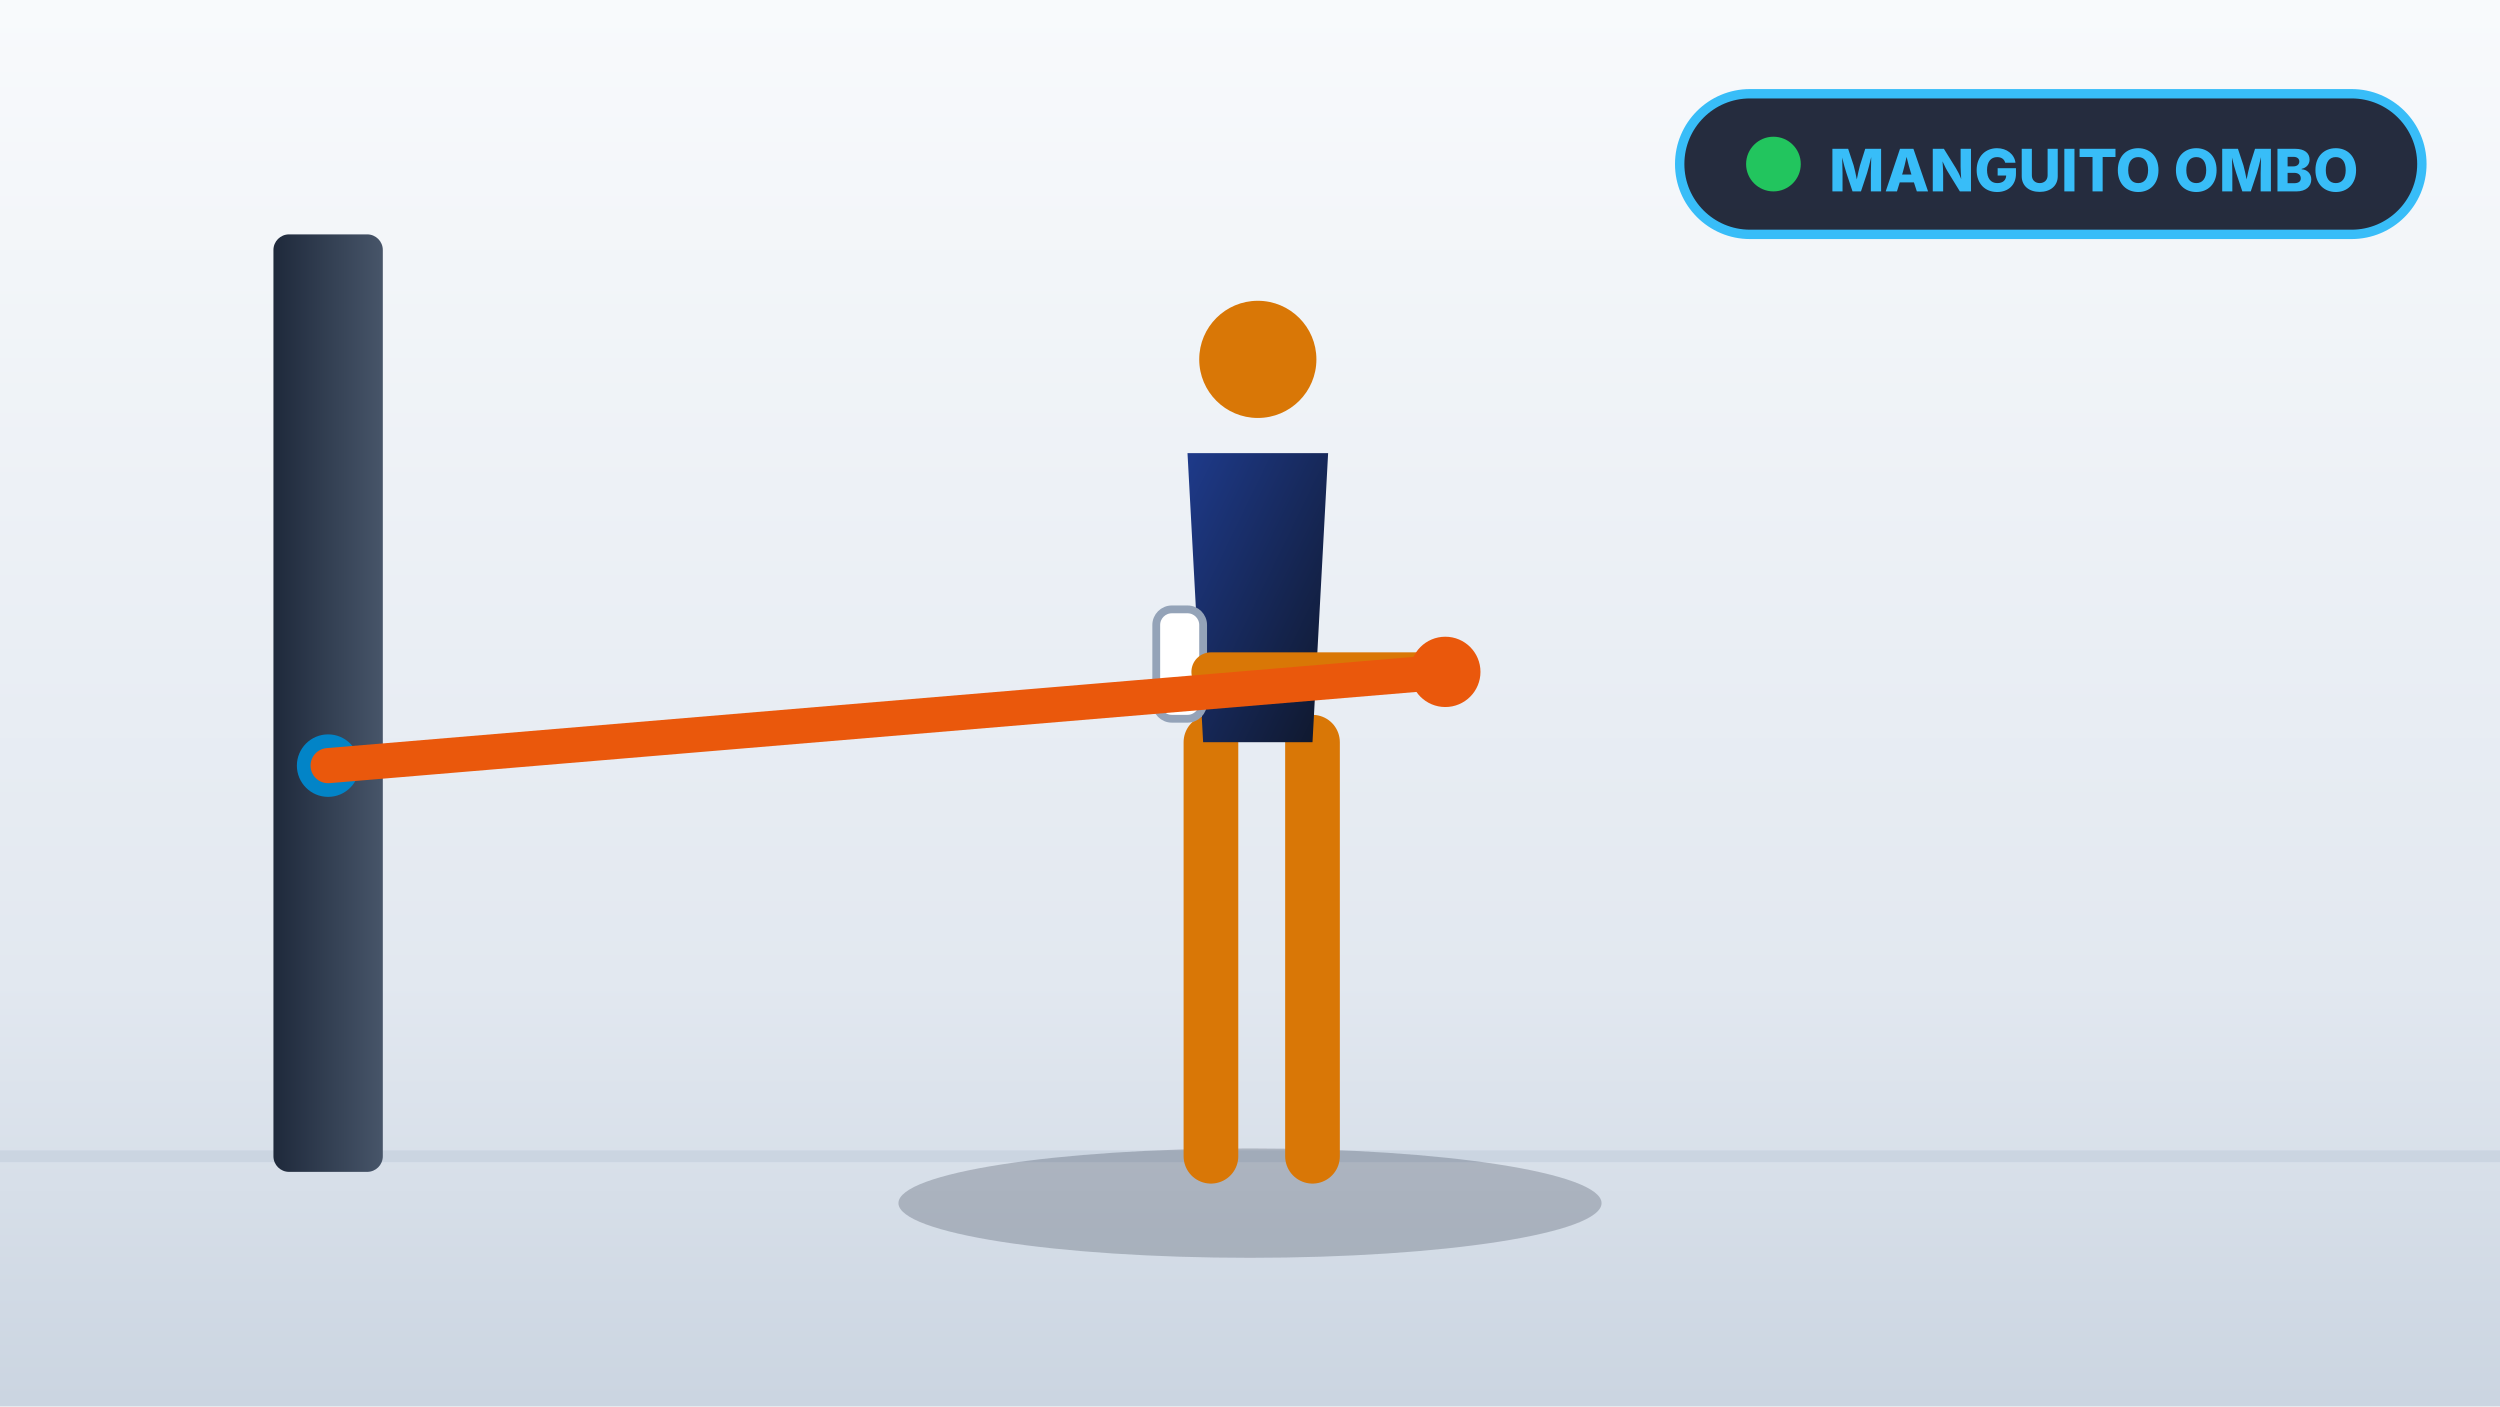
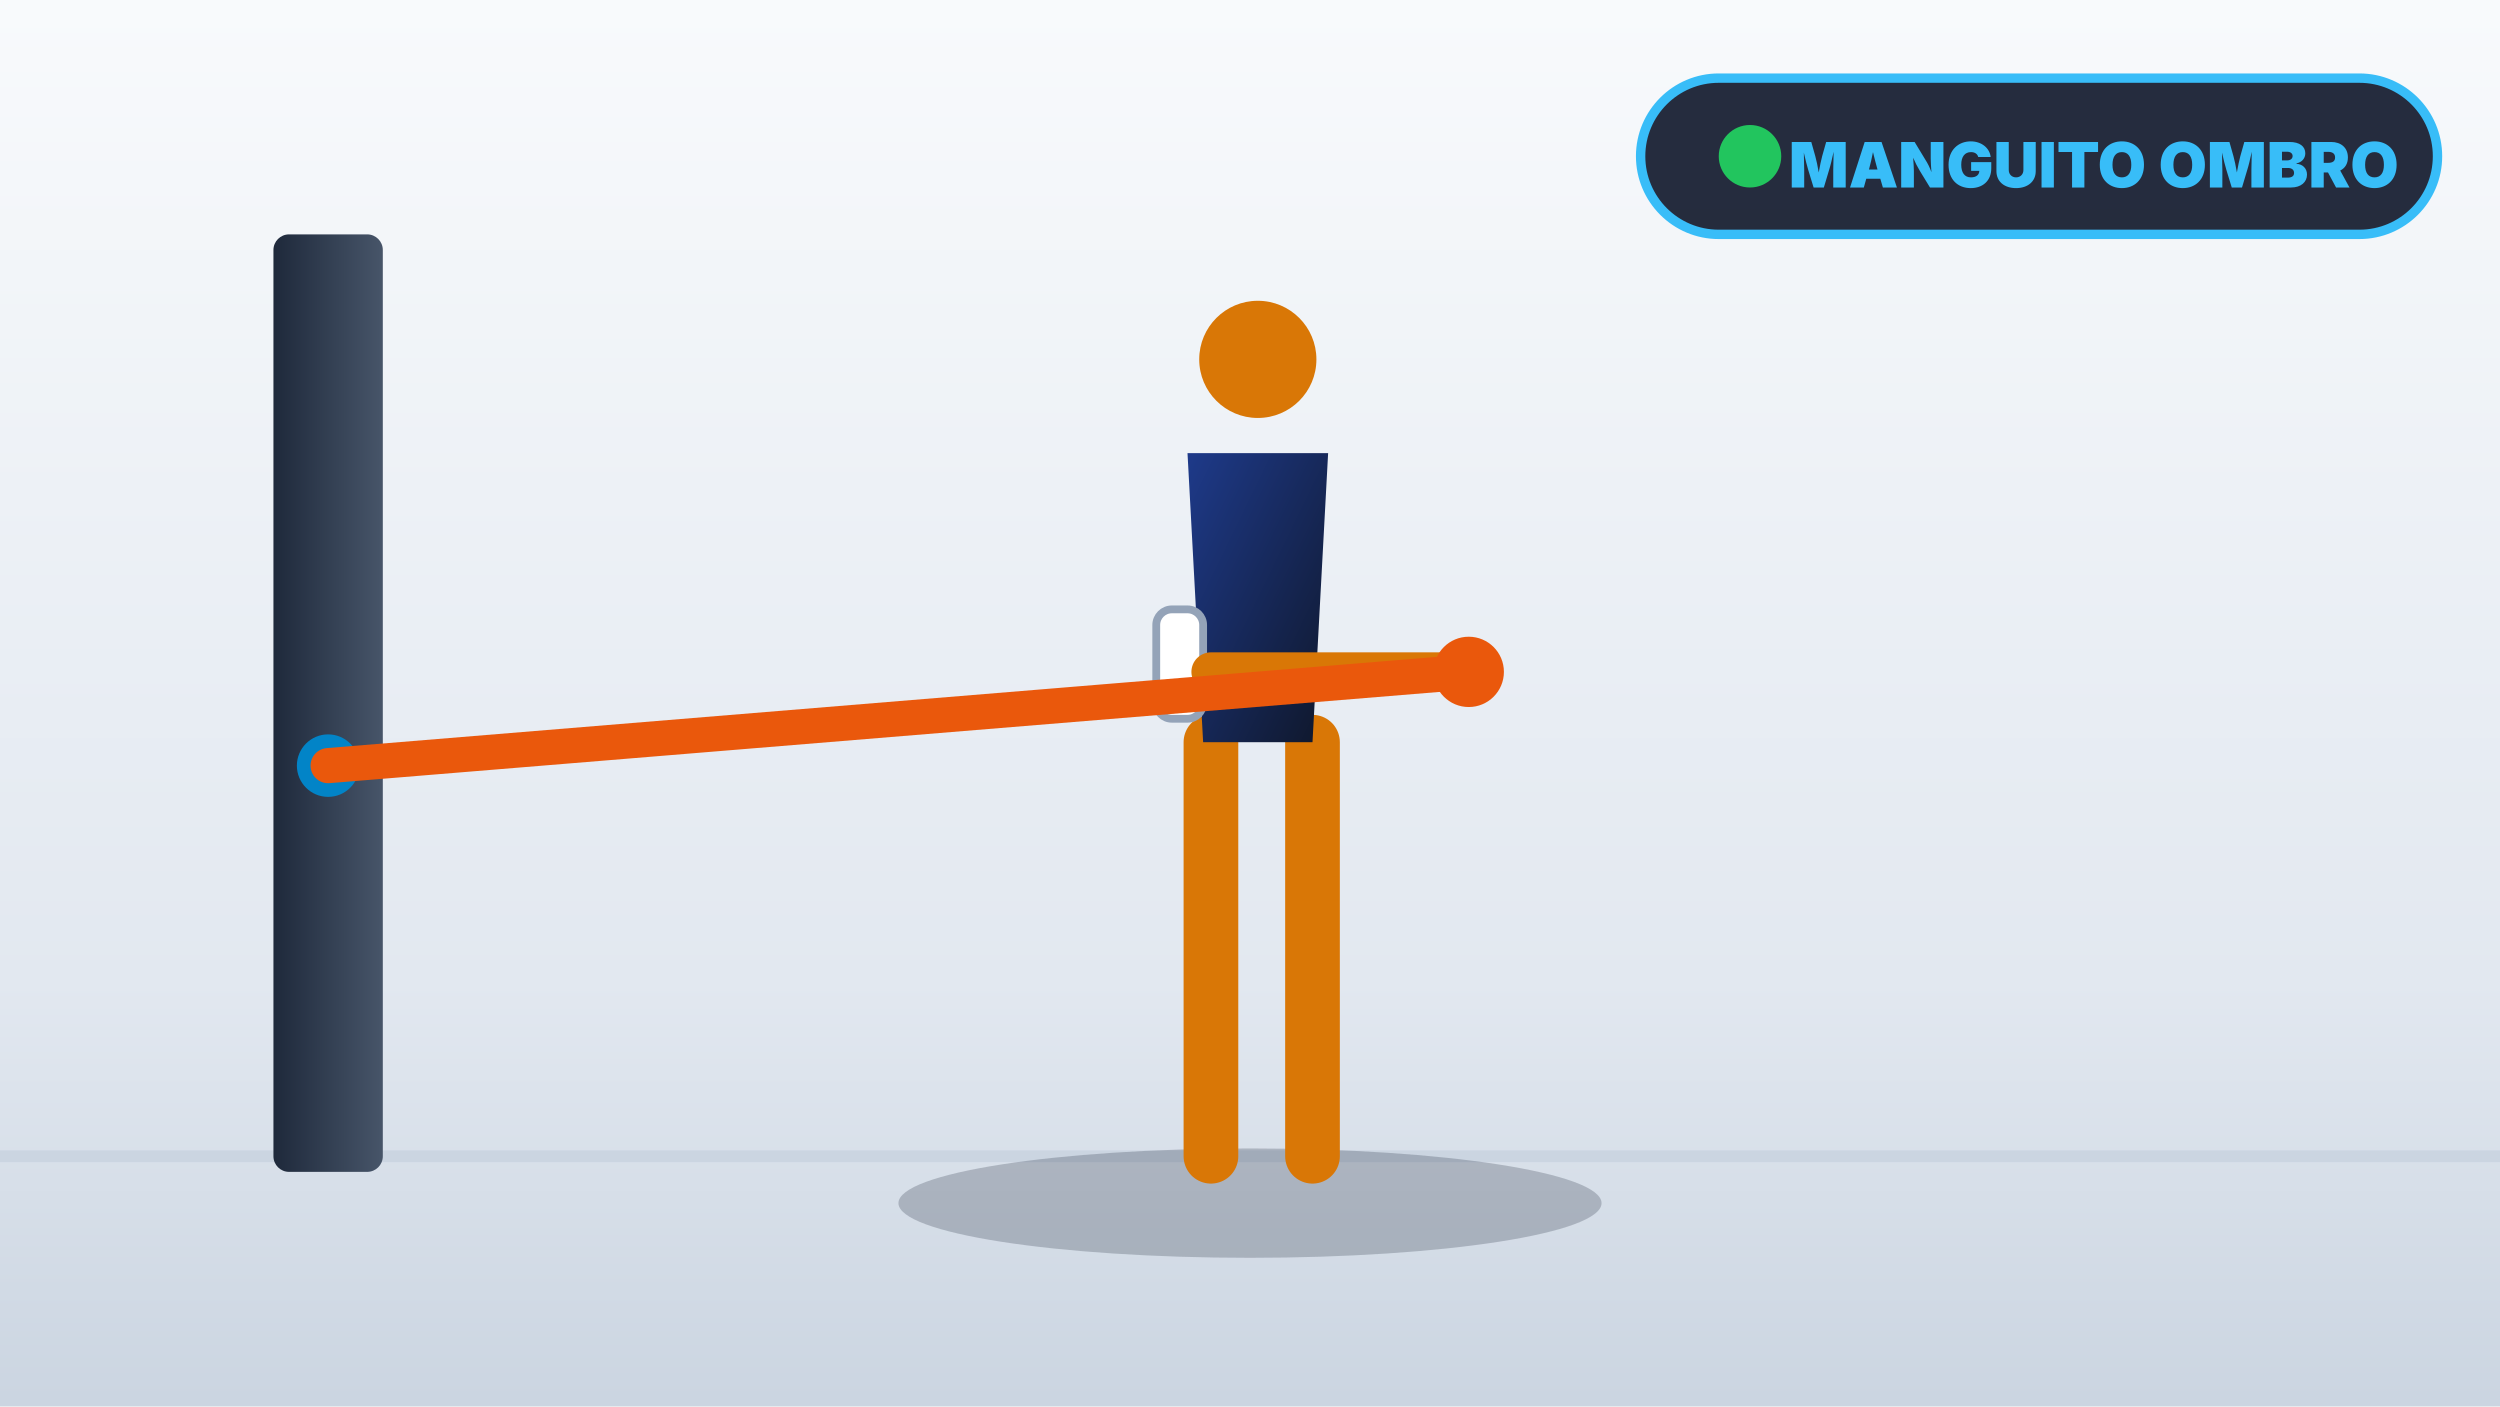
<svg xmlns="http://www.w3.org/2000/svg" viewBox="0 0 320 180" width="100%" height="100%" preserveAspectRatio="xMidYMid meet">
  <defs>
    <linearGradient id="gymFloor" x1="0" y1="0" x2="0" y2="1">
      <stop offset="0%" stop-color="#f8fafc" />
      <stop offset="70%" stop-color="#e2e8f0" />
      <stop offset="100%" stop-color="#cbd5e1" />
    </linearGradient>
    <linearGradient id="poleGrad" x1="0" y1="0" x2="1" y2="0">
      <stop offset="0%" stop-color="#1e293b" />
      <stop offset="100%" stop-color="#475569" />
    </linearGradient>
    <linearGradient id="machGrad" x1="0" y1="0" x2="1" y2="0">
      <stop offset="0%" stop-color="#1e293b" />
      <stop offset="100%" stop-color="#334155" />
    </linearGradient>
    <linearGradient id="kitGrad" x1="0" y1="0" x2="1" y2="1">
      <stop offset="0%" stop-color="#1e3a8a" />
      <stop offset="100%" stop-color="#0f172a" />
    </linearGradient>
    <filter id="dropShadow" x="-10%" y="-10%" width="120%" height="120%">
      <feDropShadow dx="0" dy="3" stdDeviation="3" flood-color="#0f172a" flood-opacity="0.16" />
    </filter>
    <filter id="glowCyan" x="-20%" y="-20%" width="140%" height="140%">
      <feGaussianBlur stdDeviation="3" result="blur" />
      <feMerge>
        <feMergeNode in="blur" />
        <feMergeNode in="SourceGraphic" />
      </feMerge>
    </filter>
  </defs>
  <rect width="320" height="180" fill="url(#gymFloor)" />
  <line x1="0" y1="148" x2="320" y2="148" stroke="#cbd5e1" stroke-width="1.5" />
+   <g transform="translate(210, 10)">
+     <rect x="0" y="0" width="102" height="20" rx="10" fill="#0f172a" fill-opacity="0.9" stroke="#38bdf8" stroke-width="1.2" />
+     <circle cx="14" cy="10" r="4" fill="#22c55e">
+       <animate attributeName="opacity" values="1; 0.2; 1" dur="0.9s" repeatCount="indefinite" />
+       <animate attributeName="r" values="3.5; 5; 3.5" dur="0.9s" repeatCount="indefinite" />
+     </circle>
+     <text x="58" y="14" fill="#38bdf8" font-size="8" font-family="-apple-system, sans-serif" font-weight="900" text-anchor="middle">MANGUITO OMBRO</text>
+   </g>
  <ellipse cx="160" cy="154" rx="45" ry="7" fill="#0f172a" opacity="0.22" />
  <rect x="35" y="30" width="14" height="120" fill="url(#poleGrad)" rx="2" />
  <circle cx="42" cy="98" r="4" fill="#0284c7" />
  <line x1="155" y1="95" x2="155" y2="148" stroke="#d97706" stroke-width="7" stroke-linecap="round" />
  <line x1="168" y1="95" x2="168" y2="148" stroke="#d97706" stroke-width="7" stroke-linecap="round" />
  <path d="M152,58 L170,58 L168,95 L154,95 Z" fill="url(#kitGrad)" />
  <circle cx="161" cy="46" r="7.5" fill="#d97706" />
  <rect x="148" y="78" width="6" height="14" rx="2" fill="#ffffff" stroke="#94a3b8" />
  <g>
-     <animateTransform attributeName="transform" type="rotate" values="0 155 86; -45 155 86; -45 155 86; 0 155 86" keyTimes="0; 0.45; 0.65; 1" dur="2.6s" repeatCount="indefinite" />
-     <line x1="155" y1="86" x2="185" y2="86" stroke="#d97706" stroke-width="5" stroke-linecap="round" />
-     <circle cx="185" cy="86" r="4.5" fill="#ea580c" />
+     <animateTransform attributeName="transform" type="rotate" values="0 155 86; -50 155 86; -50 155 86; 0 155 86" keyTimes="0; 0.45; 0.65; 1" dur="2.5s" repeatCount="indefinite" />
+     <line x1="155" y1="86" x2="188" y2="86" stroke="#d97706" stroke-width="5" stroke-linecap="round" />
+     <circle cx="188" cy="86" r="4.5" fill="#ea580c" />
  </g>
-   <line x1="42" y1="98" x2="185" y2="86" stroke="#ea580c" stroke-width="4.5" stroke-linecap="round">
-     <animate attributeName="x2" values="185; 176; 176; 185" keyTimes="0; 0.45; 0.65; 1" dur="2.6s" repeatCount="indefinite" />
+   <line x1="42" y1="98" x2="188" y2="86" stroke="#ea580c" stroke-width="4.5" stroke-linecap="round">
+     <animate attributeName="x2" values="188; 175; 175; 188" keyTimes="0; 0.45; 0.65; 1" dur="2.5s" repeatCount="indefinite" />
  </line>
-   <g transform="translate(215, 12)">
-     <rect x="0" y="0" width="95" height="18" rx="9" fill="#0f172a" fill-opacity="0.9" stroke="#38bdf8" stroke-width="1.2" />
-     <circle cx="12" cy="9" r="3.5" fill="#22c55e">
-       <animate attributeName="opacity" values="1; 0.2; 1" dur="1.1s" repeatCount="indefinite" />
-     </circle>
-     <text x="53" y="12.5" fill="#38bdf8" font-size="7.5" font-family="-apple-system, sans-serif" font-weight="800" text-anchor="middle">MANGUITO OMBO</text>
-   </g>
</svg>
